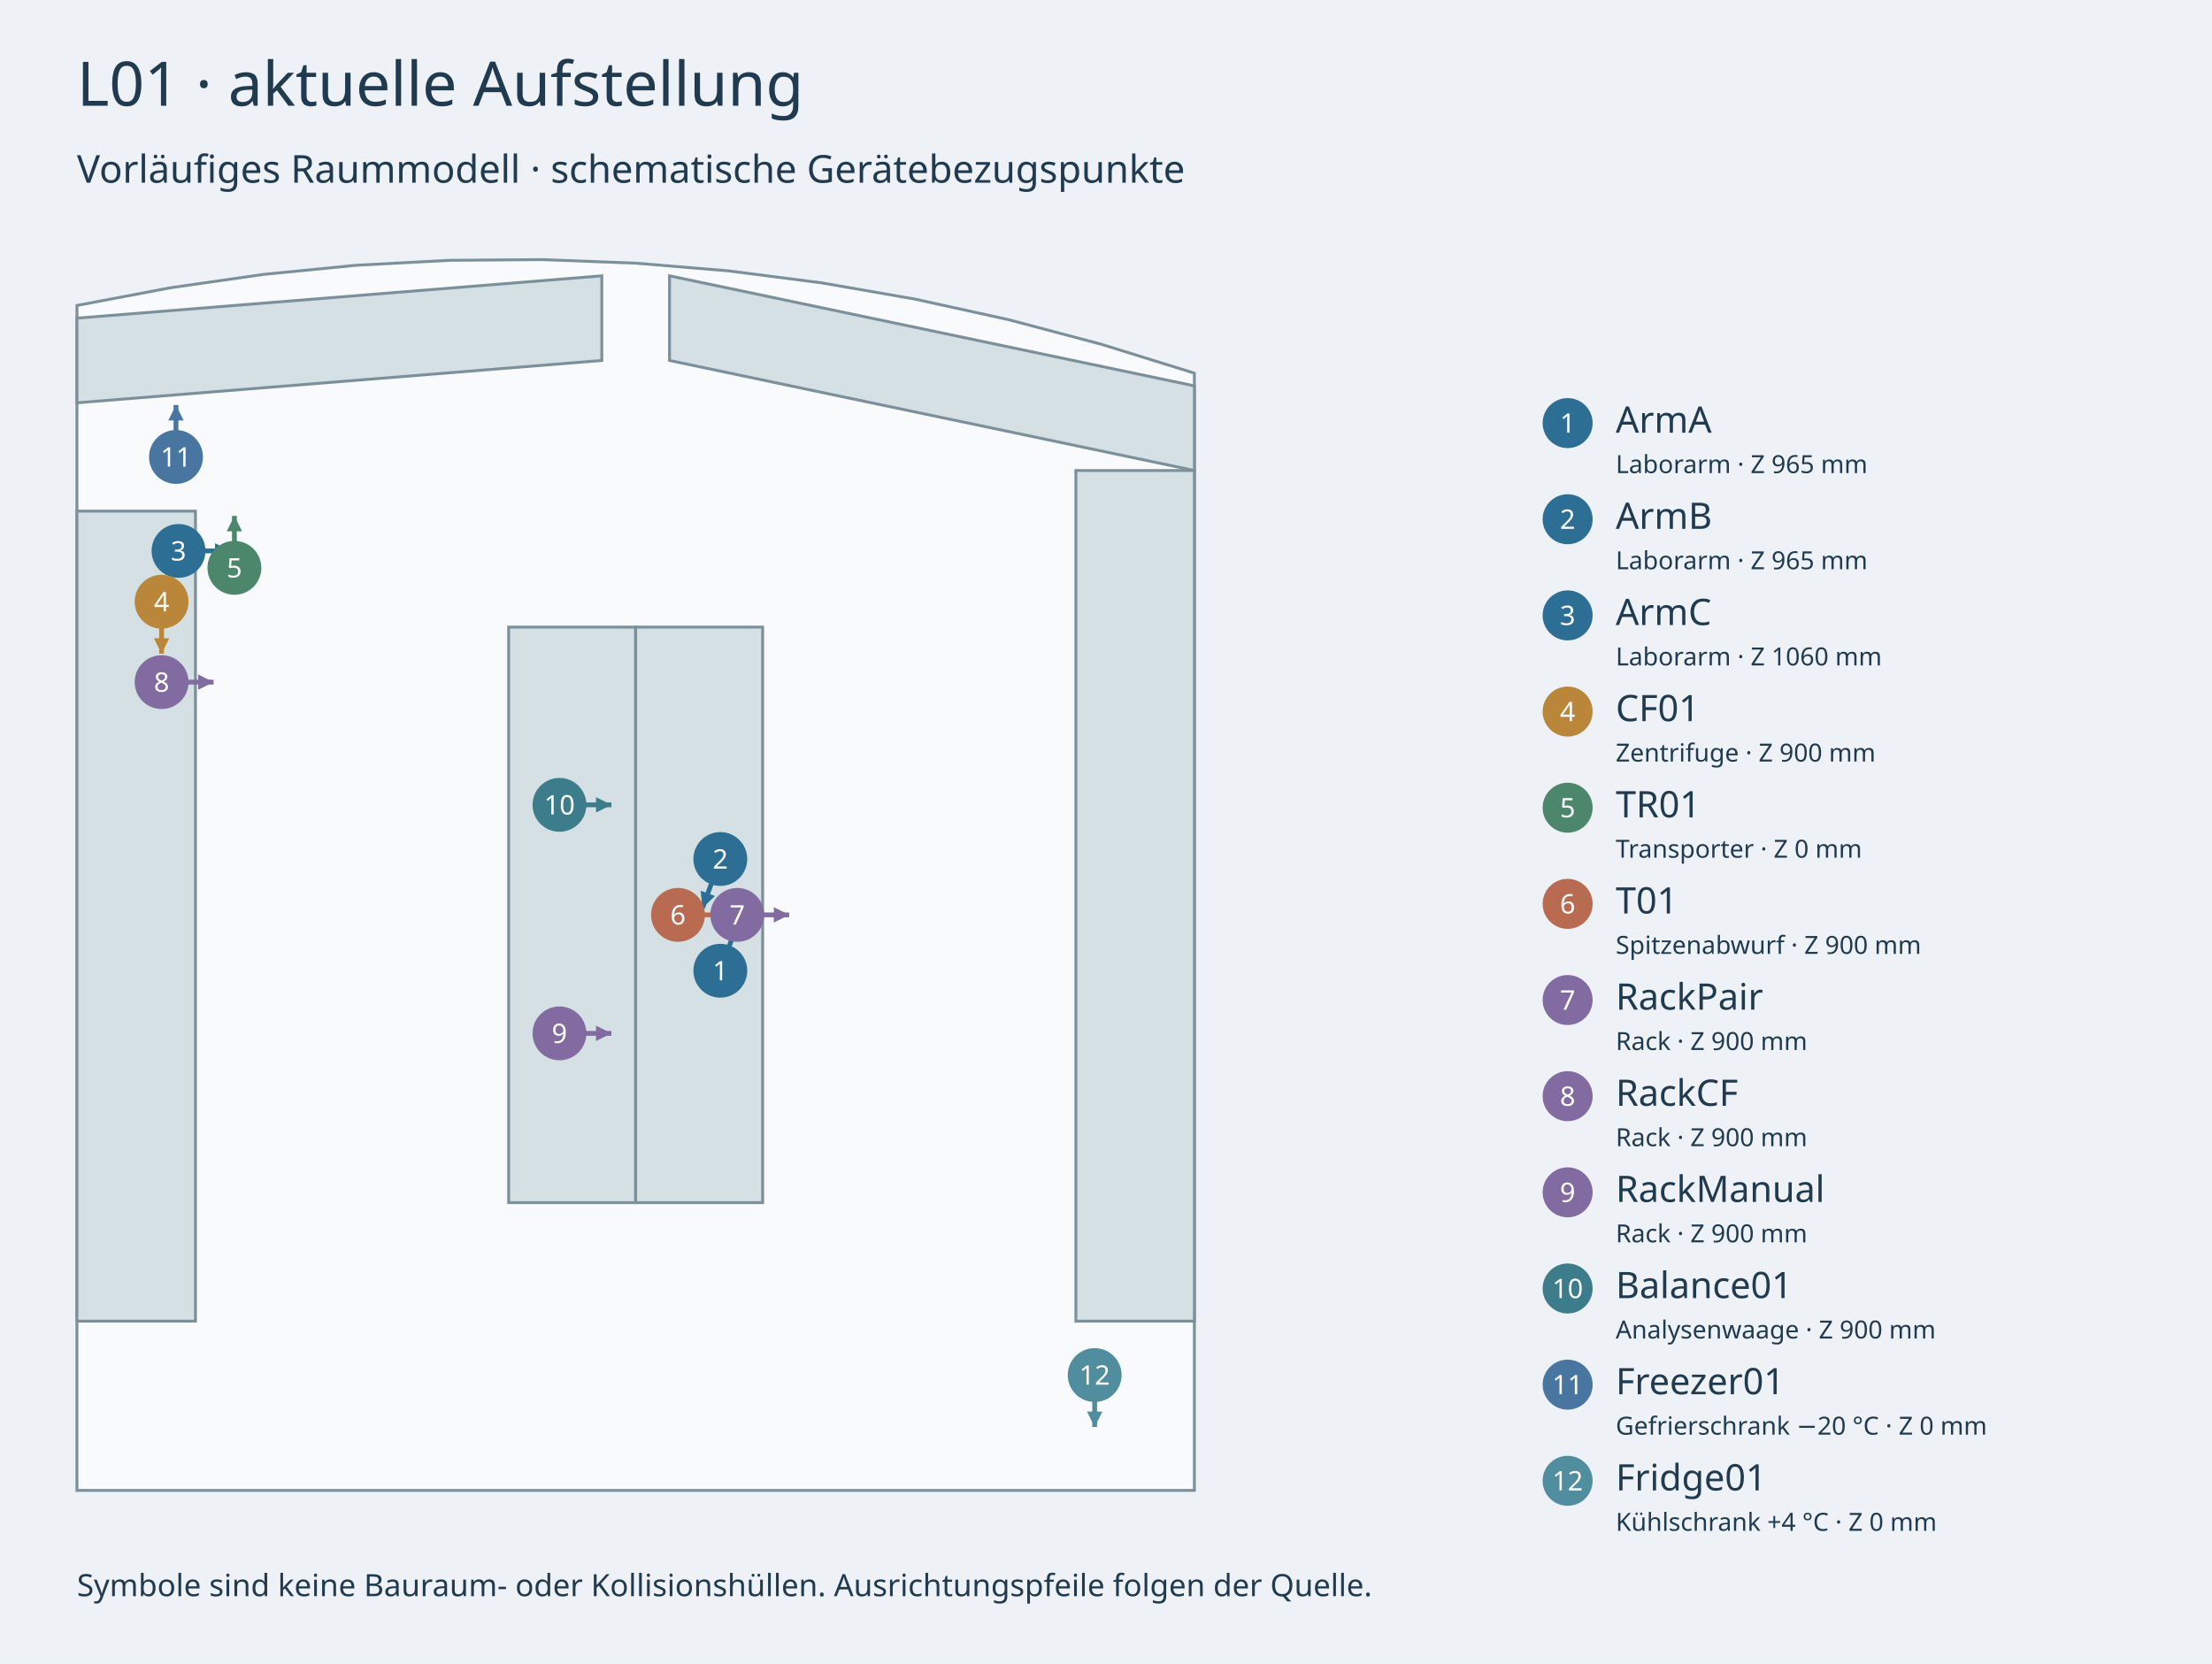
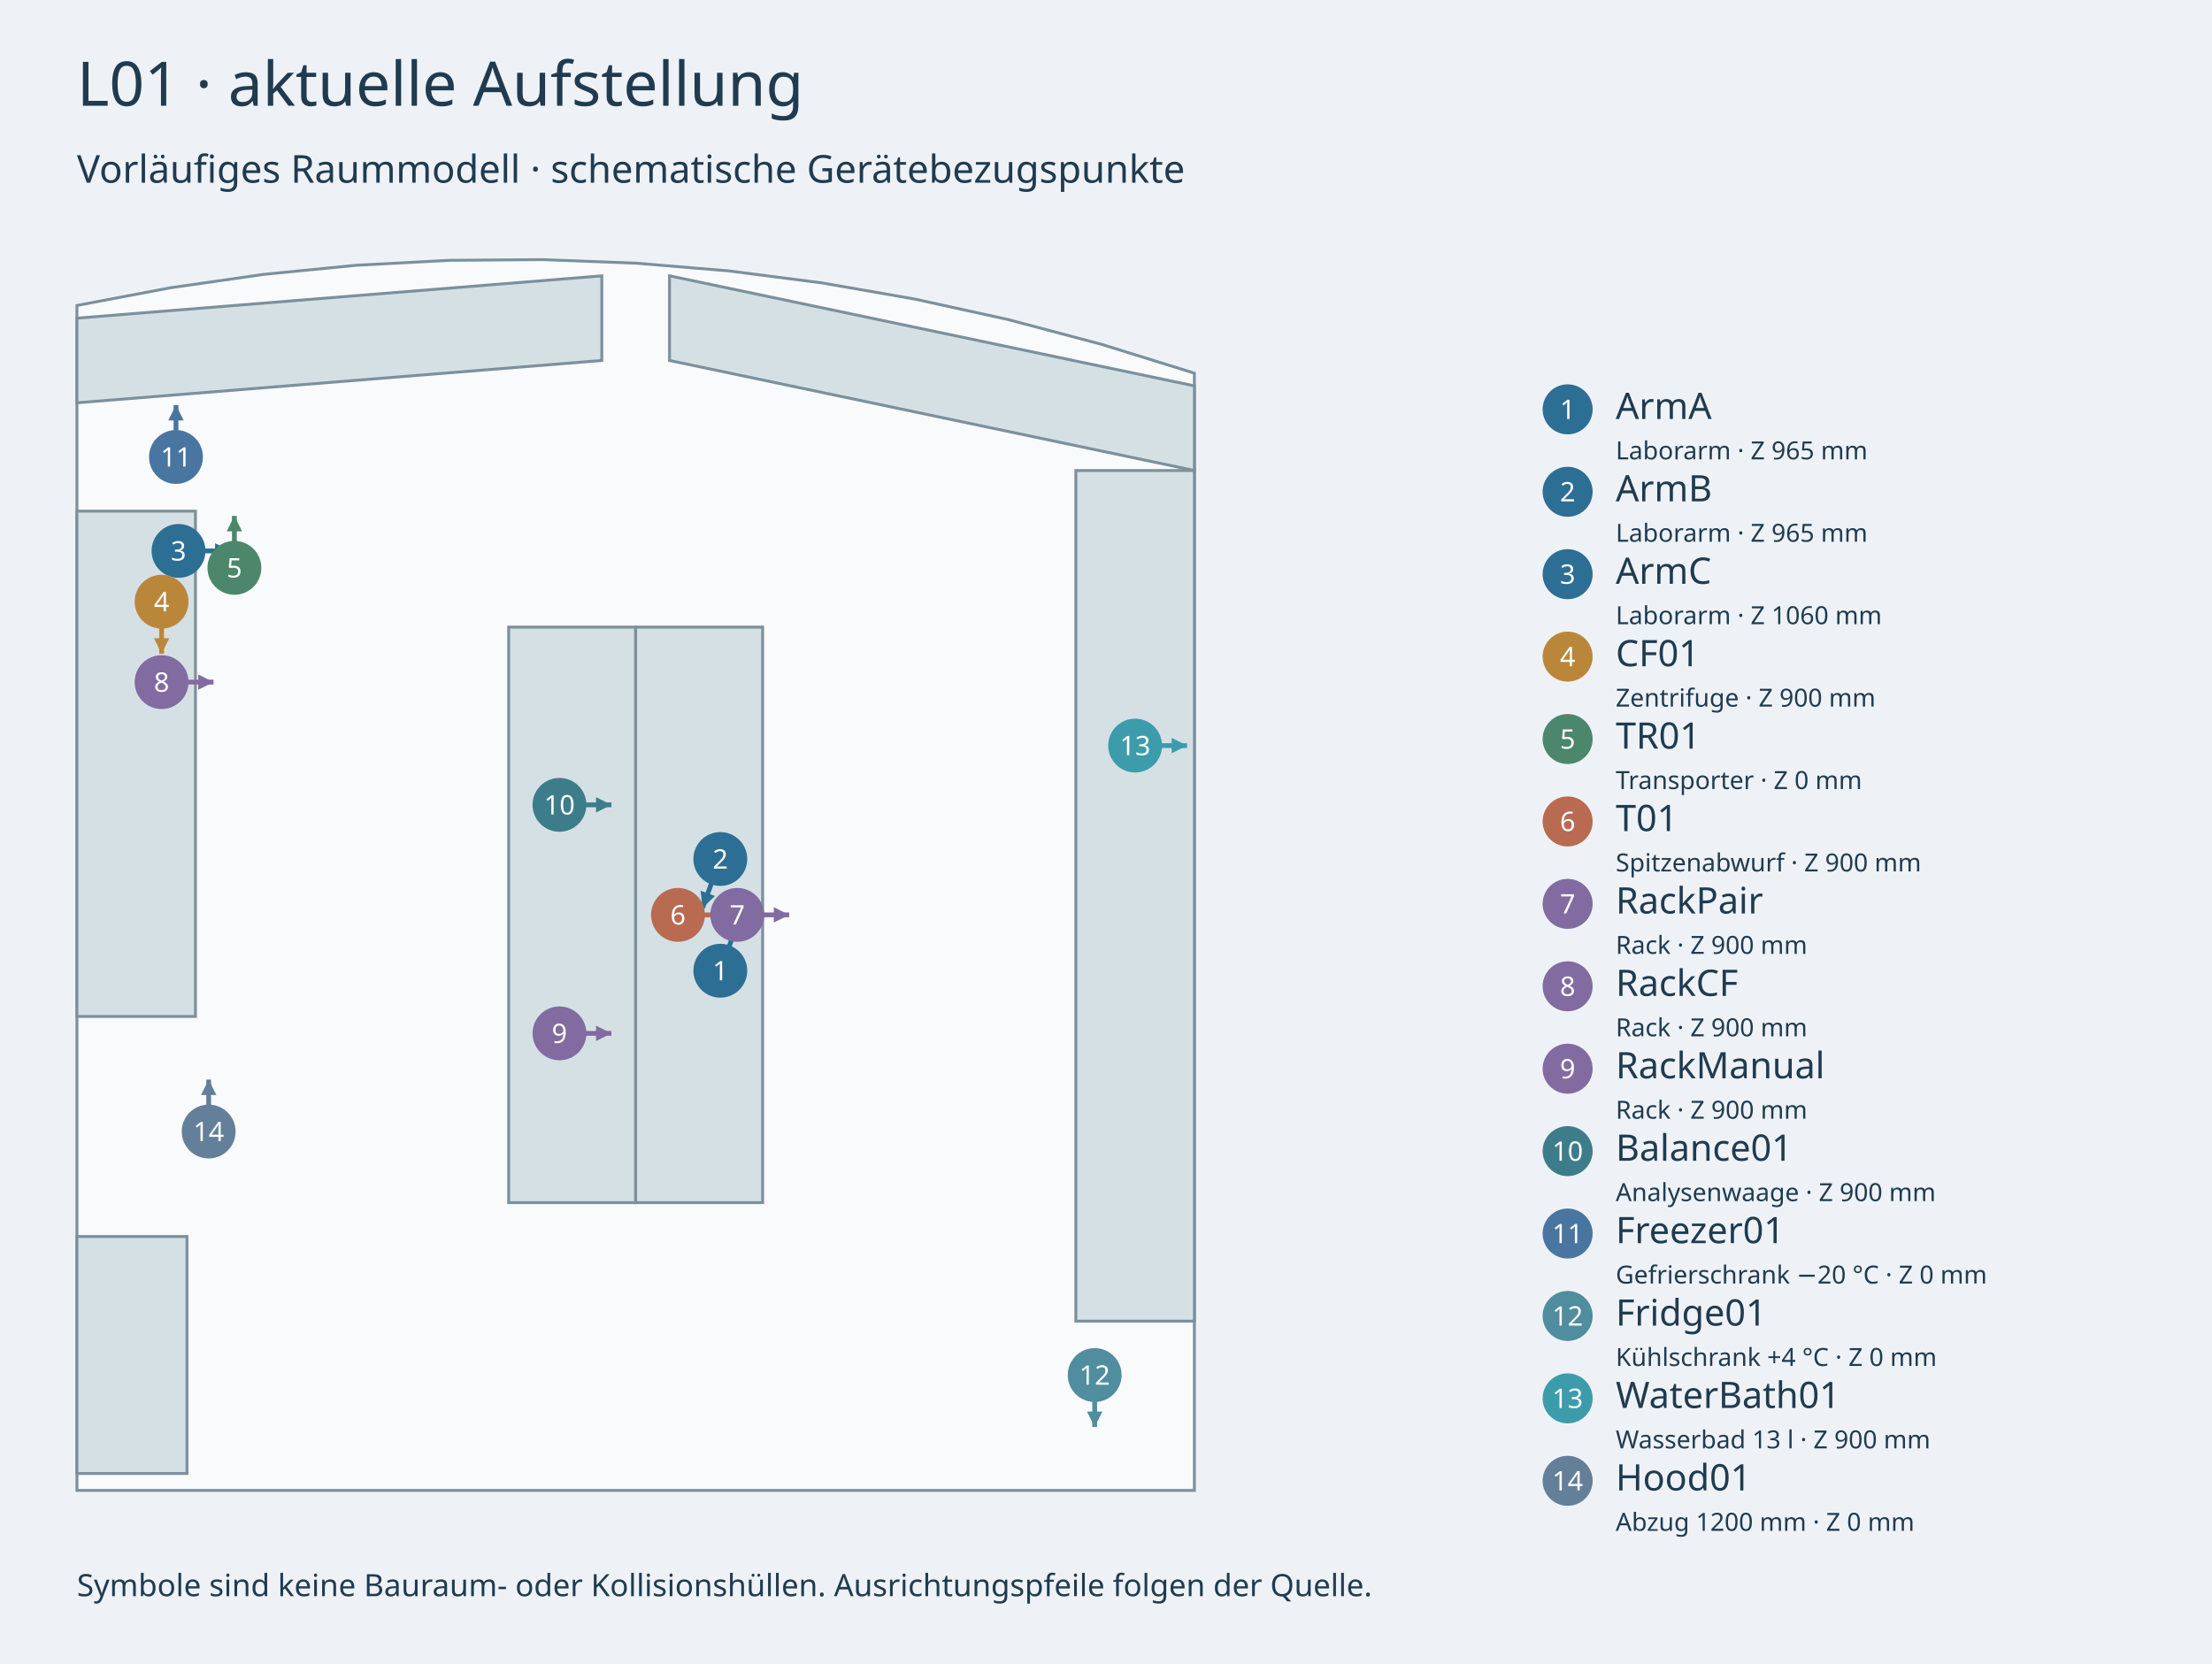
<svg xmlns="http://www.w3.org/2000/svg" width="1150" height="865" viewBox="0 0 1150 865" role="img">
  <rect width="100%" height="100%" fill="#eef2f6" />
  <g font-family="sans-serif" fill="#203b50">
    <text x="40" y="55" font-size="32">L01 · aktuelle Aufstellung</text>
    <text x="40" y="95" font-size="20">Vorläufiges Raummodell · schematische Gerätebezugspunkte</text>
    <polygon points="40,775 620.951,775 620.951,194.049 572.539,179.011 524.126,166.175 475.713,155.539 427.301,147.103 378.888,140.868 330.476,136.834 282.063,135 233.65,135.367 185.238,137.934 136.825,142.702 88.413,149.67 40,158.84" fill="#f9fafb" stroke="#7c909c" stroke-width="1.5" />
-     <polygon points="40,686.977 101.616,686.977 101.616,265.787 40,265.787" fill="#d5e0e5" stroke="#7c909c" stroke-width="1.5" />
+     <polygon points="40,528.536 101.616,528.536 101.616,265.787 40,265.787" fill="#d5e0e5" stroke="#7c909c" stroke-width="1.5" />
    <polygon points="559.335,686.977 620.951,686.977 620.951,244.662 559.335,244.662" fill="#d5e0e5" stroke="#7c909c" stroke-width="1.5" />
    <polygon points="264.458,625.361 330.476,625.361 330.476,326.083 264.458,326.083" fill="#d5e0e5" stroke="#7c909c" stroke-width="1.5" />
    <polygon points="330.476,625.361 396.493,625.361 396.493,326.083 330.476,326.083" fill="#d5e0e5" stroke="#7c909c" stroke-width="1.5" />
    <polygon points="40,209.453 312.871,187.447 312.871,143.436 40,165.441" fill="#d5e0e5" stroke="#7c909c" stroke-width="1.5" />
    <polygon points="348.08,187.447 620.951,244.662 620.951,200.65 348.08,143.436" fill="#d5e0e5" stroke="#7c909c" stroke-width="1.5" />
+     <polygon points="40,766.198 97.215,766.198 97.215,642.966 40,642.966" fill="#d5e0e5" stroke="#7c909c" stroke-width="1.5" />
    <path d="M 374.487 504.77 L 383.722 479.398" stroke="#2d6e94" stroke-width="2.5" />
    <polygon points="383.722,479.398 384.744,488.284 377.227,485.547" fill="#2d6e94" />
    <circle cx="374.487" cy="504.77" r="14" fill="#2d6e94" />
    <text x="374.487" y="509.77" text-anchor="middle" font-size="14" fill="white">1</text>
-     <circle cx="815" cy="220.0" r="13" fill="#2d6e94" />
-     <text x="815" y="225.0" text-anchor="middle" font-size="14" fill="white">1</text>
-     <text x="840" y="225.0" font-size="19">ArmA</text>
-     <text x="840" y="246.0" font-size="13">Laborarm · Z 965 mm</text>
+     <circle cx="815" cy="212.857" r="13" fill="#2d6e94" />
+     <text x="815" y="217.857" text-anchor="middle" font-size="14" fill="white">1</text>
+     <text x="840" y="217.857" font-size="19">ArmA</text>
+     <text x="840" y="238.857" font-size="13">Laborarm · Z 965 mm</text>
    <path d="M 374.487 446.674 L 365.253 472.046" stroke="#2d6e94" stroke-width="2.5" />
    <polygon points="365.253,472.046 364.23,463.161 371.747,465.897" fill="#2d6e94" />
    <circle cx="374.487" cy="446.674" r="14" fill="#2d6e94" />
    <text x="374.487" y="451.674" text-anchor="middle" font-size="14" fill="white">2</text>
-     <circle cx="815" cy="270.0" r="13" fill="#2d6e94" />
-     <text x="815" y="275.0" text-anchor="middle" font-size="14" fill="white">2</text>
-     <text x="840" y="275.0" font-size="19">ArmB</text>
-     <text x="840" y="296.0" font-size="13">Laborarm · Z 965 mm</text>
+     <circle cx="815" cy="255.714" r="13" fill="#2d6e94" />
+     <text x="815" y="260.714" text-anchor="middle" font-size="14" fill="white">2</text>
+     <text x="840" y="260.714" font-size="19">ArmB</text>
+     <text x="840" y="281.714" font-size="13">Laborarm · Z 965 mm</text>
    <path d="M 92.814 286.473 L 119.814 286.473" stroke="#2d6e94" stroke-width="2.5" />
    <polygon points="119.814,286.473 111.814,290.473 111.814,282.473" fill="#2d6e94" />
    <circle cx="92.814" cy="286.473" r="14" fill="#2d6e94" />
    <text x="92.814" y="291.473" text-anchor="middle" font-size="14" fill="white">3</text>
-     <circle cx="815" cy="320.0" r="13" fill="#2d6e94" />
-     <text x="815" y="325.0" text-anchor="middle" font-size="14" fill="white">3</text>
-     <text x="840" y="325.0" font-size="19">ArmC</text>
-     <text x="840" y="346.0" font-size="13">Laborarm · Z 1060 mm</text>
+     <circle cx="815" cy="298.571" r="13" fill="#2d6e94" />
+     <text x="815" y="303.571" text-anchor="middle" font-size="14" fill="white">3</text>
+     <text x="840" y="303.571" font-size="19">ArmC</text>
+     <text x="840" y="324.571" font-size="13">Laborarm · Z 1060 mm</text>
    <path d="M 84.011 312.88 L 84.011 339.88" stroke="#ba873a" stroke-width="2.5" />
    <polygon points="84.011,339.88 80.011,331.88 88.011,331.88" fill="#ba873a" />
    <circle cx="84.011" cy="312.88" r="14" fill="#ba873a" />
    <text x="84.011" y="317.88" text-anchor="middle" font-size="14" fill="white">4</text>
-     <circle cx="815" cy="370.0" r="13" fill="#ba873a" />
-     <text x="815" y="375.0" text-anchor="middle" font-size="14" fill="white">4</text>
-     <text x="840" y="375.0" font-size="19">CF01</text>
-     <text x="840" y="396.0" font-size="13">Zentrifuge · Z 900 mm</text>
+     <circle cx="815" cy="341.429" r="13" fill="#ba873a" />
+     <text x="815" y="346.429" text-anchor="middle" font-size="14" fill="white">4</text>
+     <text x="840" y="346.429" font-size="19">CF01</text>
+     <text x="840" y="367.429" font-size="13">Zentrifuge · Z 900 mm</text>
    <path d="M 121.861 295.275 L 121.861 268.275" stroke="#4c876b" stroke-width="2.5" />
    <polygon points="121.861,268.275 125.861,276.275 117.861,276.275" fill="#4c876b" />
    <circle cx="121.861" cy="295.275" r="14" fill="#4c876b" />
    <text x="121.861" y="300.275" text-anchor="middle" font-size="14" fill="white">5</text>
-     <circle cx="815" cy="420.0" r="13" fill="#4c876b" />
-     <text x="815" y="425.0" text-anchor="middle" font-size="14" fill="white">5</text>
-     <text x="840" y="425.0" font-size="19">TR01</text>
-     <text x="840" y="446.0" font-size="13">Transporter · Z 0 mm</text>
+     <circle cx="815" cy="384.286" r="13" fill="#4c876b" />
+     <text x="815" y="389.286" text-anchor="middle" font-size="14" fill="white">5</text>
+     <text x="840" y="389.286" font-size="19">TR01</text>
+     <text x="840" y="410.286" font-size="13">Transporter · Z 0 mm</text>
    <path d="M 352.481 475.722 L 379.481 475.722" stroke="#b86b50" stroke-width="2.5" />
    <polygon points="379.481,475.722 371.481,479.722 371.481,471.722" fill="#b86b50" />
    <circle cx="352.481" cy="475.722" r="14" fill="#b86b50" />
    <text x="352.481" y="480.722" text-anchor="middle" font-size="14" fill="white">6</text>
-     <circle cx="815" cy="470.0" r="13" fill="#b86b50" />
-     <text x="815" y="475.0" text-anchor="middle" font-size="14" fill="white">6</text>
-     <text x="840" y="475.0" font-size="19">T01</text>
-     <text x="840" y="496.0" font-size="13">Spitzenabwurf · Z 900 mm</text>
+     <circle cx="815" cy="427.143" r="13" fill="#b86b50" />
+     <text x="815" y="432.143" text-anchor="middle" font-size="14" fill="white">6</text>
+     <text x="840" y="432.143" font-size="19">T01</text>
+     <text x="840" y="453.143" font-size="13">Spitzenabwurf · Z 900 mm</text>
    <path d="M 383.289 475.722 L 410.289 475.722" stroke="#826ba0" stroke-width="2.5" />
    <polygon points="410.289,475.722 402.289,479.722 402.289,471.722" fill="#826ba0" />
    <circle cx="383.289" cy="475.722" r="14" fill="#826ba0" />
    <text x="383.289" y="480.722" text-anchor="middle" font-size="14" fill="white">7</text>
-     <circle cx="815" cy="520.0" r="13" fill="#826ba0" />
-     <text x="815" y="525.0" text-anchor="middle" font-size="14" fill="white">7</text>
-     <text x="840" y="525.0" font-size="19">RackPair</text>
-     <text x="840" y="546.0" font-size="13">Rack · Z 900 mm</text>
+     <circle cx="815" cy="470.0" r="13" fill="#826ba0" />
+     <text x="815" y="475.0" text-anchor="middle" font-size="14" fill="white">7</text>
+     <text x="840" y="475.0" font-size="19">RackPair</text>
+     <text x="840" y="496.0" font-size="13">Rack · Z 900 mm</text>
    <path d="M 84.011 354.691 L 111.011 354.691" stroke="#826ba0" stroke-width="2.5" />
    <polygon points="111.011,354.691 103.011,358.691 103.011,350.691" fill="#826ba0" />
    <circle cx="84.011" cy="354.691" r="14" fill="#826ba0" />
    <text x="84.011" y="359.691" text-anchor="middle" font-size="14" fill="white">8</text>
-     <circle cx="815" cy="570.0" r="13" fill="#826ba0" />
-     <text x="815" y="575.0" text-anchor="middle" font-size="14" fill="white">8</text>
-     <text x="840" y="575.0" font-size="19">RackCF</text>
-     <text x="840" y="596.0" font-size="13">Rack · Z 900 mm</text>
+     <circle cx="815" cy="512.857" r="13" fill="#826ba0" />
+     <text x="815" y="517.857" text-anchor="middle" font-size="14" fill="white">8</text>
+     <text x="840" y="517.857" font-size="19">RackCF</text>
+     <text x="840" y="538.857" font-size="13">Rack · Z 900 mm</text>
    <path d="M 290.865 537.338 L 317.865 537.338" stroke="#826ba0" stroke-width="2.5" />
    <polygon points="317.865,537.338 309.865,541.338 309.865,533.338" fill="#826ba0" />
    <circle cx="290.865" cy="537.338" r="14" fill="#826ba0" />
    <text x="290.865" y="542.338" text-anchor="middle" font-size="14" fill="white">9</text>
-     <circle cx="815" cy="620.0" r="13" fill="#826ba0" />
-     <text x="815" y="625.0" text-anchor="middle" font-size="14" fill="white">9</text>
-     <text x="840" y="625.0" font-size="19">RackManual</text>
-     <text x="840" y="646.0" font-size="13">Rack · Z 900 mm</text>
+     <circle cx="815" cy="555.714" r="13" fill="#826ba0" />
+     <text x="815" y="560.714" text-anchor="middle" font-size="14" fill="white">9</text>
+     <text x="840" y="560.714" font-size="19">RackManual</text>
+     <text x="840" y="581.714" font-size="13">Rack · Z 900 mm</text>
    <path d="M 290.865 418.507 L 317.865 418.507" stroke="#3d7d8b" stroke-width="2.5" />
    <polygon points="317.865,418.507 309.865,422.507 309.865,414.507" fill="#3d7d8b" />
    <circle cx="290.865" cy="418.507" r="14" fill="#3d7d8b" />
    <text x="290.865" y="423.507" text-anchor="middle" font-size="14" fill="white">10</text>
-     <circle cx="815" cy="670.0" r="13" fill="#3d7d8b" />
-     <text x="815" y="675.0" text-anchor="middle" font-size="14" fill="white">10</text>
-     <text x="840" y="675.0" font-size="19">Balance01</text>
-     <text x="840" y="696.0" font-size="13">Analysenwaage · Z 900 mm</text>
+     <circle cx="815" cy="598.571" r="13" fill="#3d7d8b" />
+     <text x="815" y="603.571" text-anchor="middle" font-size="14" fill="white">10</text>
+     <text x="840" y="603.571" font-size="19">Balance01</text>
+     <text x="840" y="624.571" font-size="13">Analysenwaage · Z 900 mm</text>
    <path d="M 91.493 237.62 L 91.493 210.62" stroke="#4876a1" stroke-width="2.5" />
    <polygon points="91.493,210.62 95.493,218.62 87.493,218.62" fill="#4876a1" />
    <circle cx="91.493" cy="237.62" r="14" fill="#4876a1" />
    <text x="91.493" y="242.62" text-anchor="middle" font-size="14" fill="white">11</text>
-     <circle cx="815" cy="720.0" r="13" fill="#4876a1" />
-     <text x="815" y="725.0" text-anchor="middle" font-size="14" fill="white">11</text>
-     <text x="840" y="725.0" font-size="19">Freezer01</text>
-     <text x="840" y="746.0" font-size="13">Gefrierschrank −20 °C · Z 0 mm</text>
+     <circle cx="815" cy="641.429" r="13" fill="#4876a1" />
+     <text x="815" y="646.429" text-anchor="middle" font-size="14" fill="white">11</text>
+     <text x="840" y="646.429" font-size="19">Freezer01</text>
+     <text x="840" y="667.429" font-size="13">Gefrierschrank −20 °C · Z 0 mm</text>
    <path d="M 569.106 715.012 L 569.106 742.012" stroke="#508d9e" stroke-width="2.5" />
    <polygon points="569.106,742.012 565.106,734.012 573.106,734.012" fill="#508d9e" />
    <circle cx="569.106" cy="715.012" r="14" fill="#508d9e" />
    <text x="569.106" y="720.012" text-anchor="middle" font-size="14" fill="white">12</text>
-     <circle cx="815" cy="770.0" r="13" fill="#508d9e" />
-     <text x="815" y="775.0" text-anchor="middle" font-size="14" fill="white">12</text>
-     <text x="840" y="775.0" font-size="19">Fridge01</text>
-     <text x="840" y="796.0" font-size="13">Kühlschrank +4 °C · Z 0 mm</text>
+     <circle cx="815" cy="684.286" r="13" fill="#508d9e" />
+     <text x="815" y="689.286" text-anchor="middle" font-size="14" fill="white">12</text>
+     <text x="840" y="689.286" font-size="19">Fridge01</text>
+     <text x="840" y="710.286" font-size="13">Kühlschrank +4 °C · Z 0 mm</text>
+     <path d="M 590.143 387.699 L 617.143 387.699" stroke="#3d9cab" stroke-width="2.5" />
+     <polygon points="617.143,387.699 609.143,391.699 609.143,383.699" fill="#3d9cab" />
+     <circle cx="590.143" cy="387.699" r="14" fill="#3d9cab" />
+     <text x="590.143" y="392.699" text-anchor="middle" font-size="14" fill="white">13</text>
+     <circle cx="815" cy="727.143" r="13" fill="#3d9cab" />
+     <text x="815" y="732.143" text-anchor="middle" font-size="14" fill="white">13</text>
+     <text x="840" y="732.143" font-size="19">WaterBath01</text>
+     <text x="840" y="753.143" font-size="13">Wasserbad 13 l · Z 900 mm</text>
+     <path d="M 108.482 588.391 L 108.482 561.391" stroke="#637f99" stroke-width="2.5" />
+     <polygon points="108.482,561.391 112.482,569.391 104.482,569.391" fill="#637f99" />
+     <circle cx="108.482" cy="588.391" r="14" fill="#637f99" />
+     <text x="108.482" y="593.391" text-anchor="middle" font-size="14" fill="white">14</text>
+     <circle cx="815" cy="770.0" r="13" fill="#637f99" />
+     <text x="815" y="775.0" text-anchor="middle" font-size="14" fill="white">14</text>
+     <text x="840" y="775.0" font-size="19">Hood01</text>
+     <text x="840" y="796.0" font-size="13">Abzug 1200 mm · Z 0 mm</text>
    <text x="40" y="830" font-size="16">Symbole sind keine Bauraum- oder Kollisionshüllen. Ausrichtungspfeile folgen der Quelle.</text>
  </g>
</svg>
